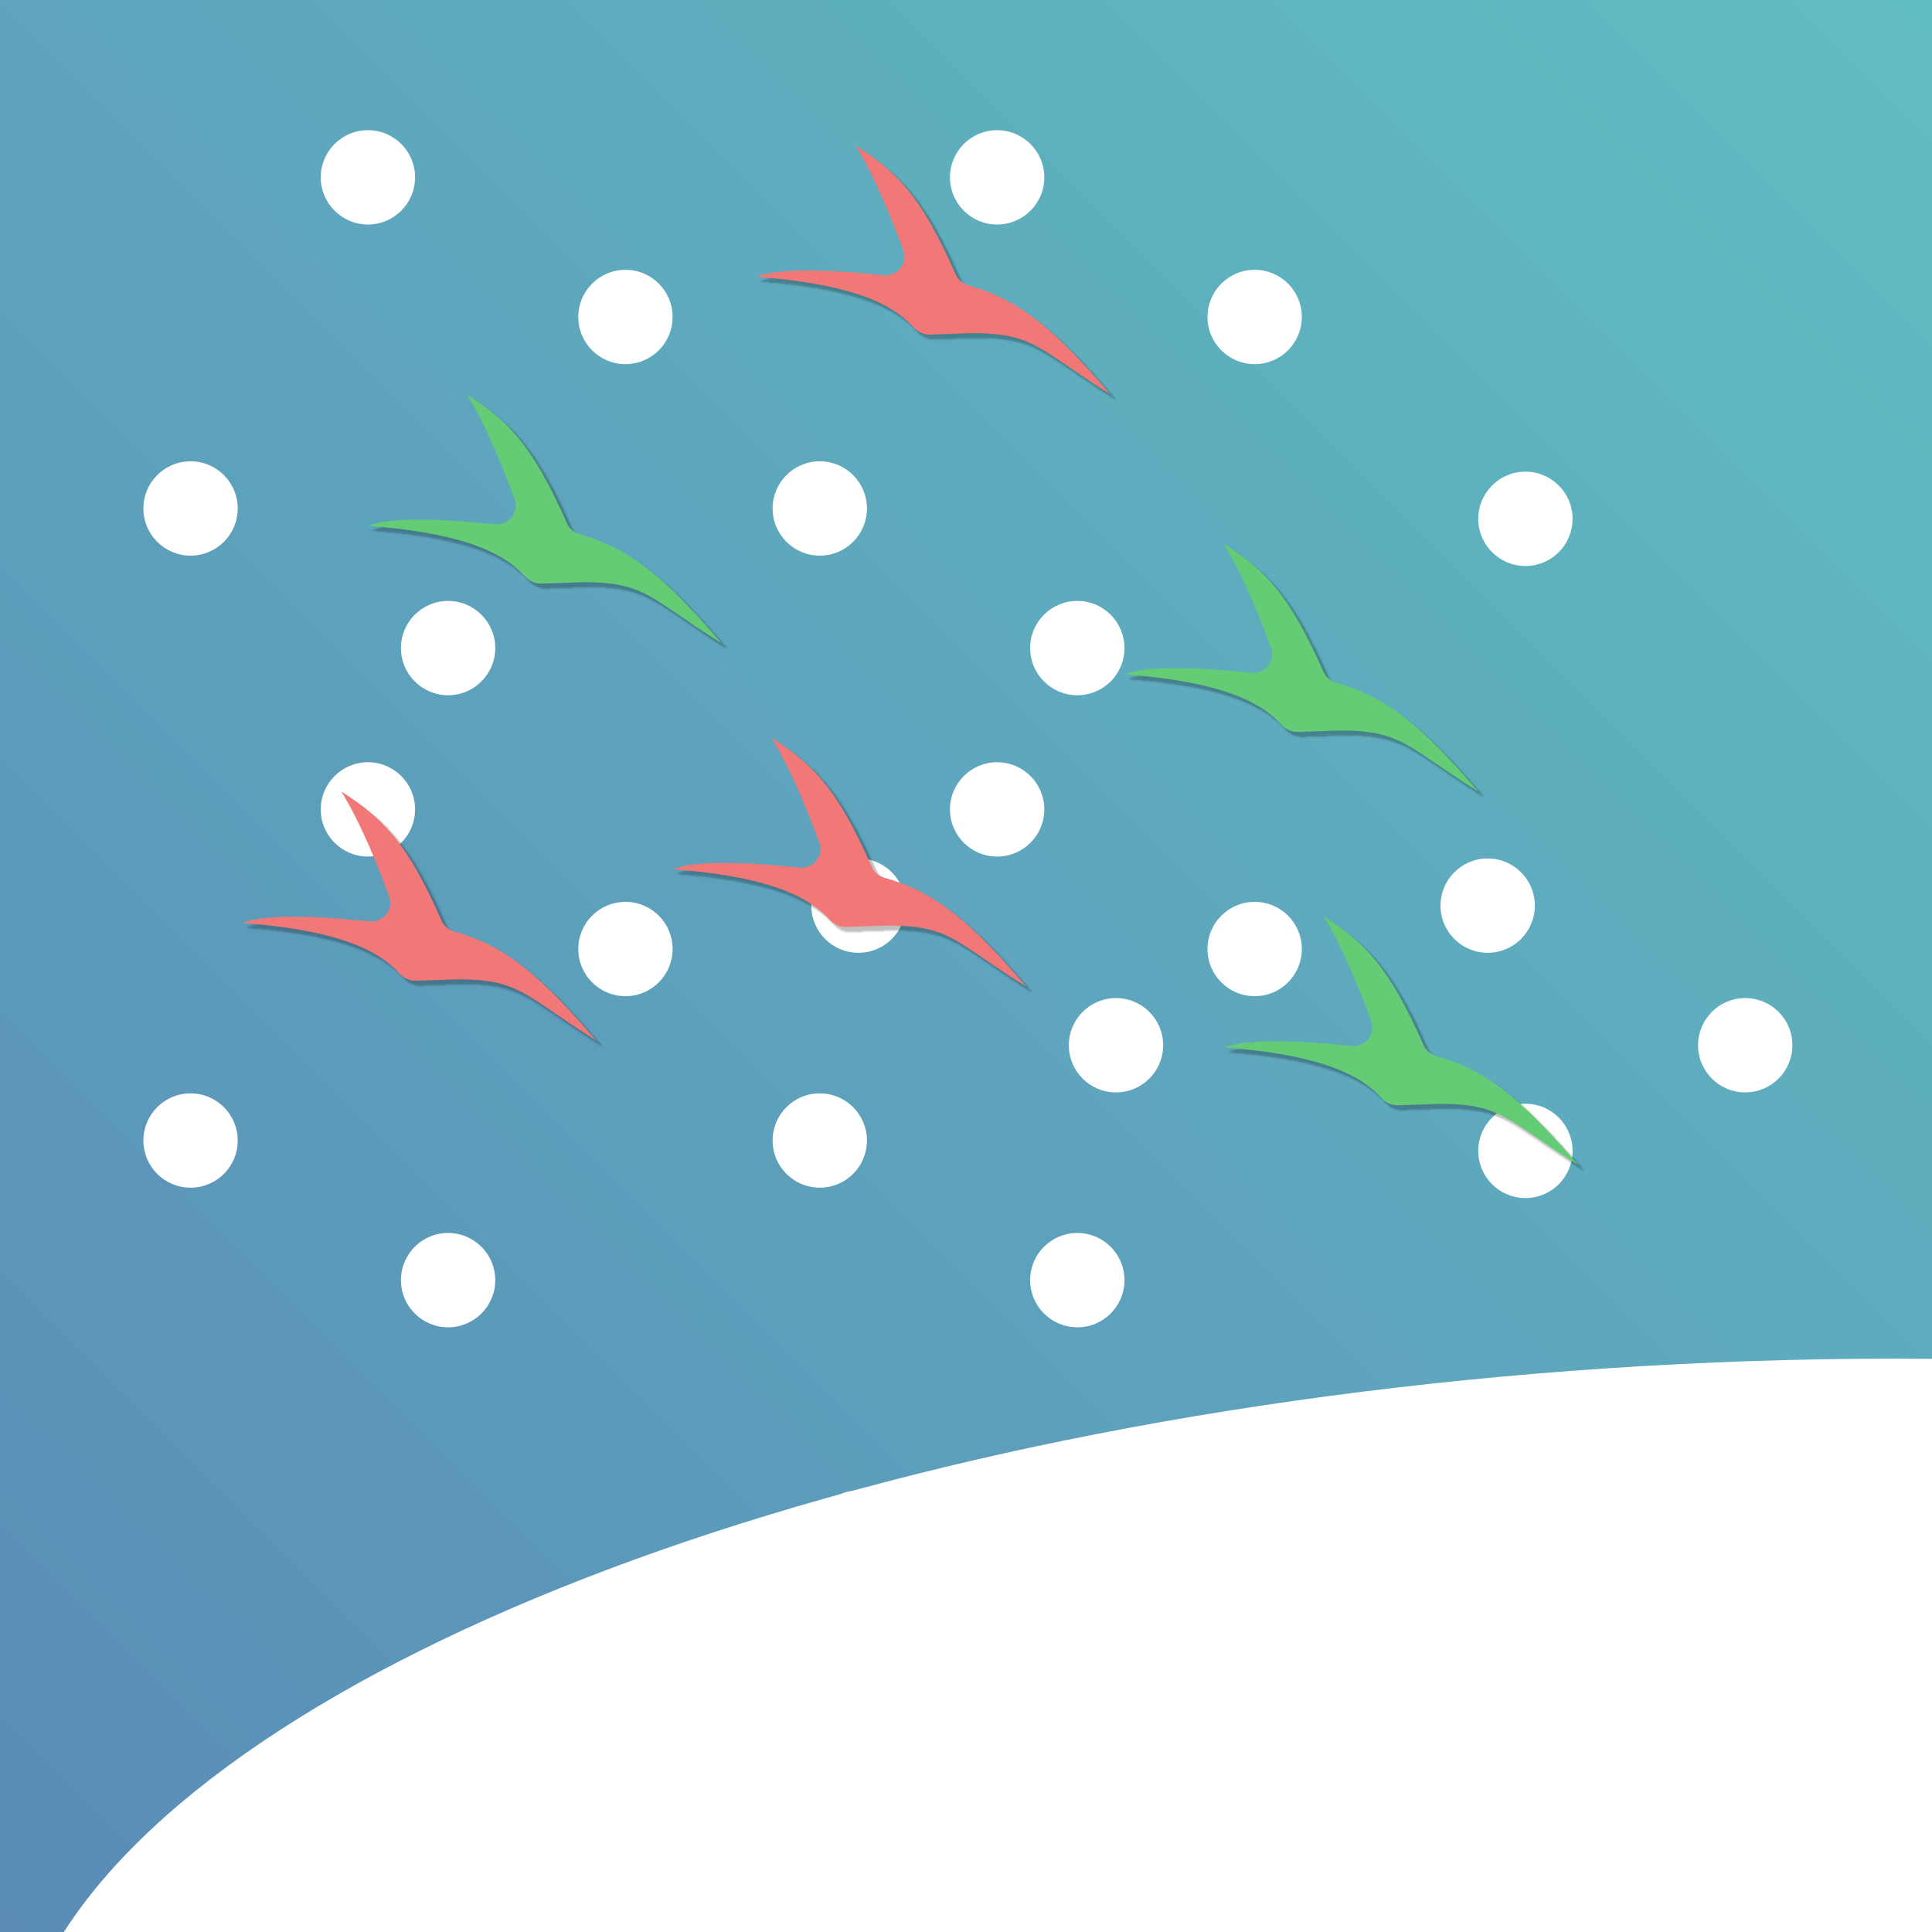
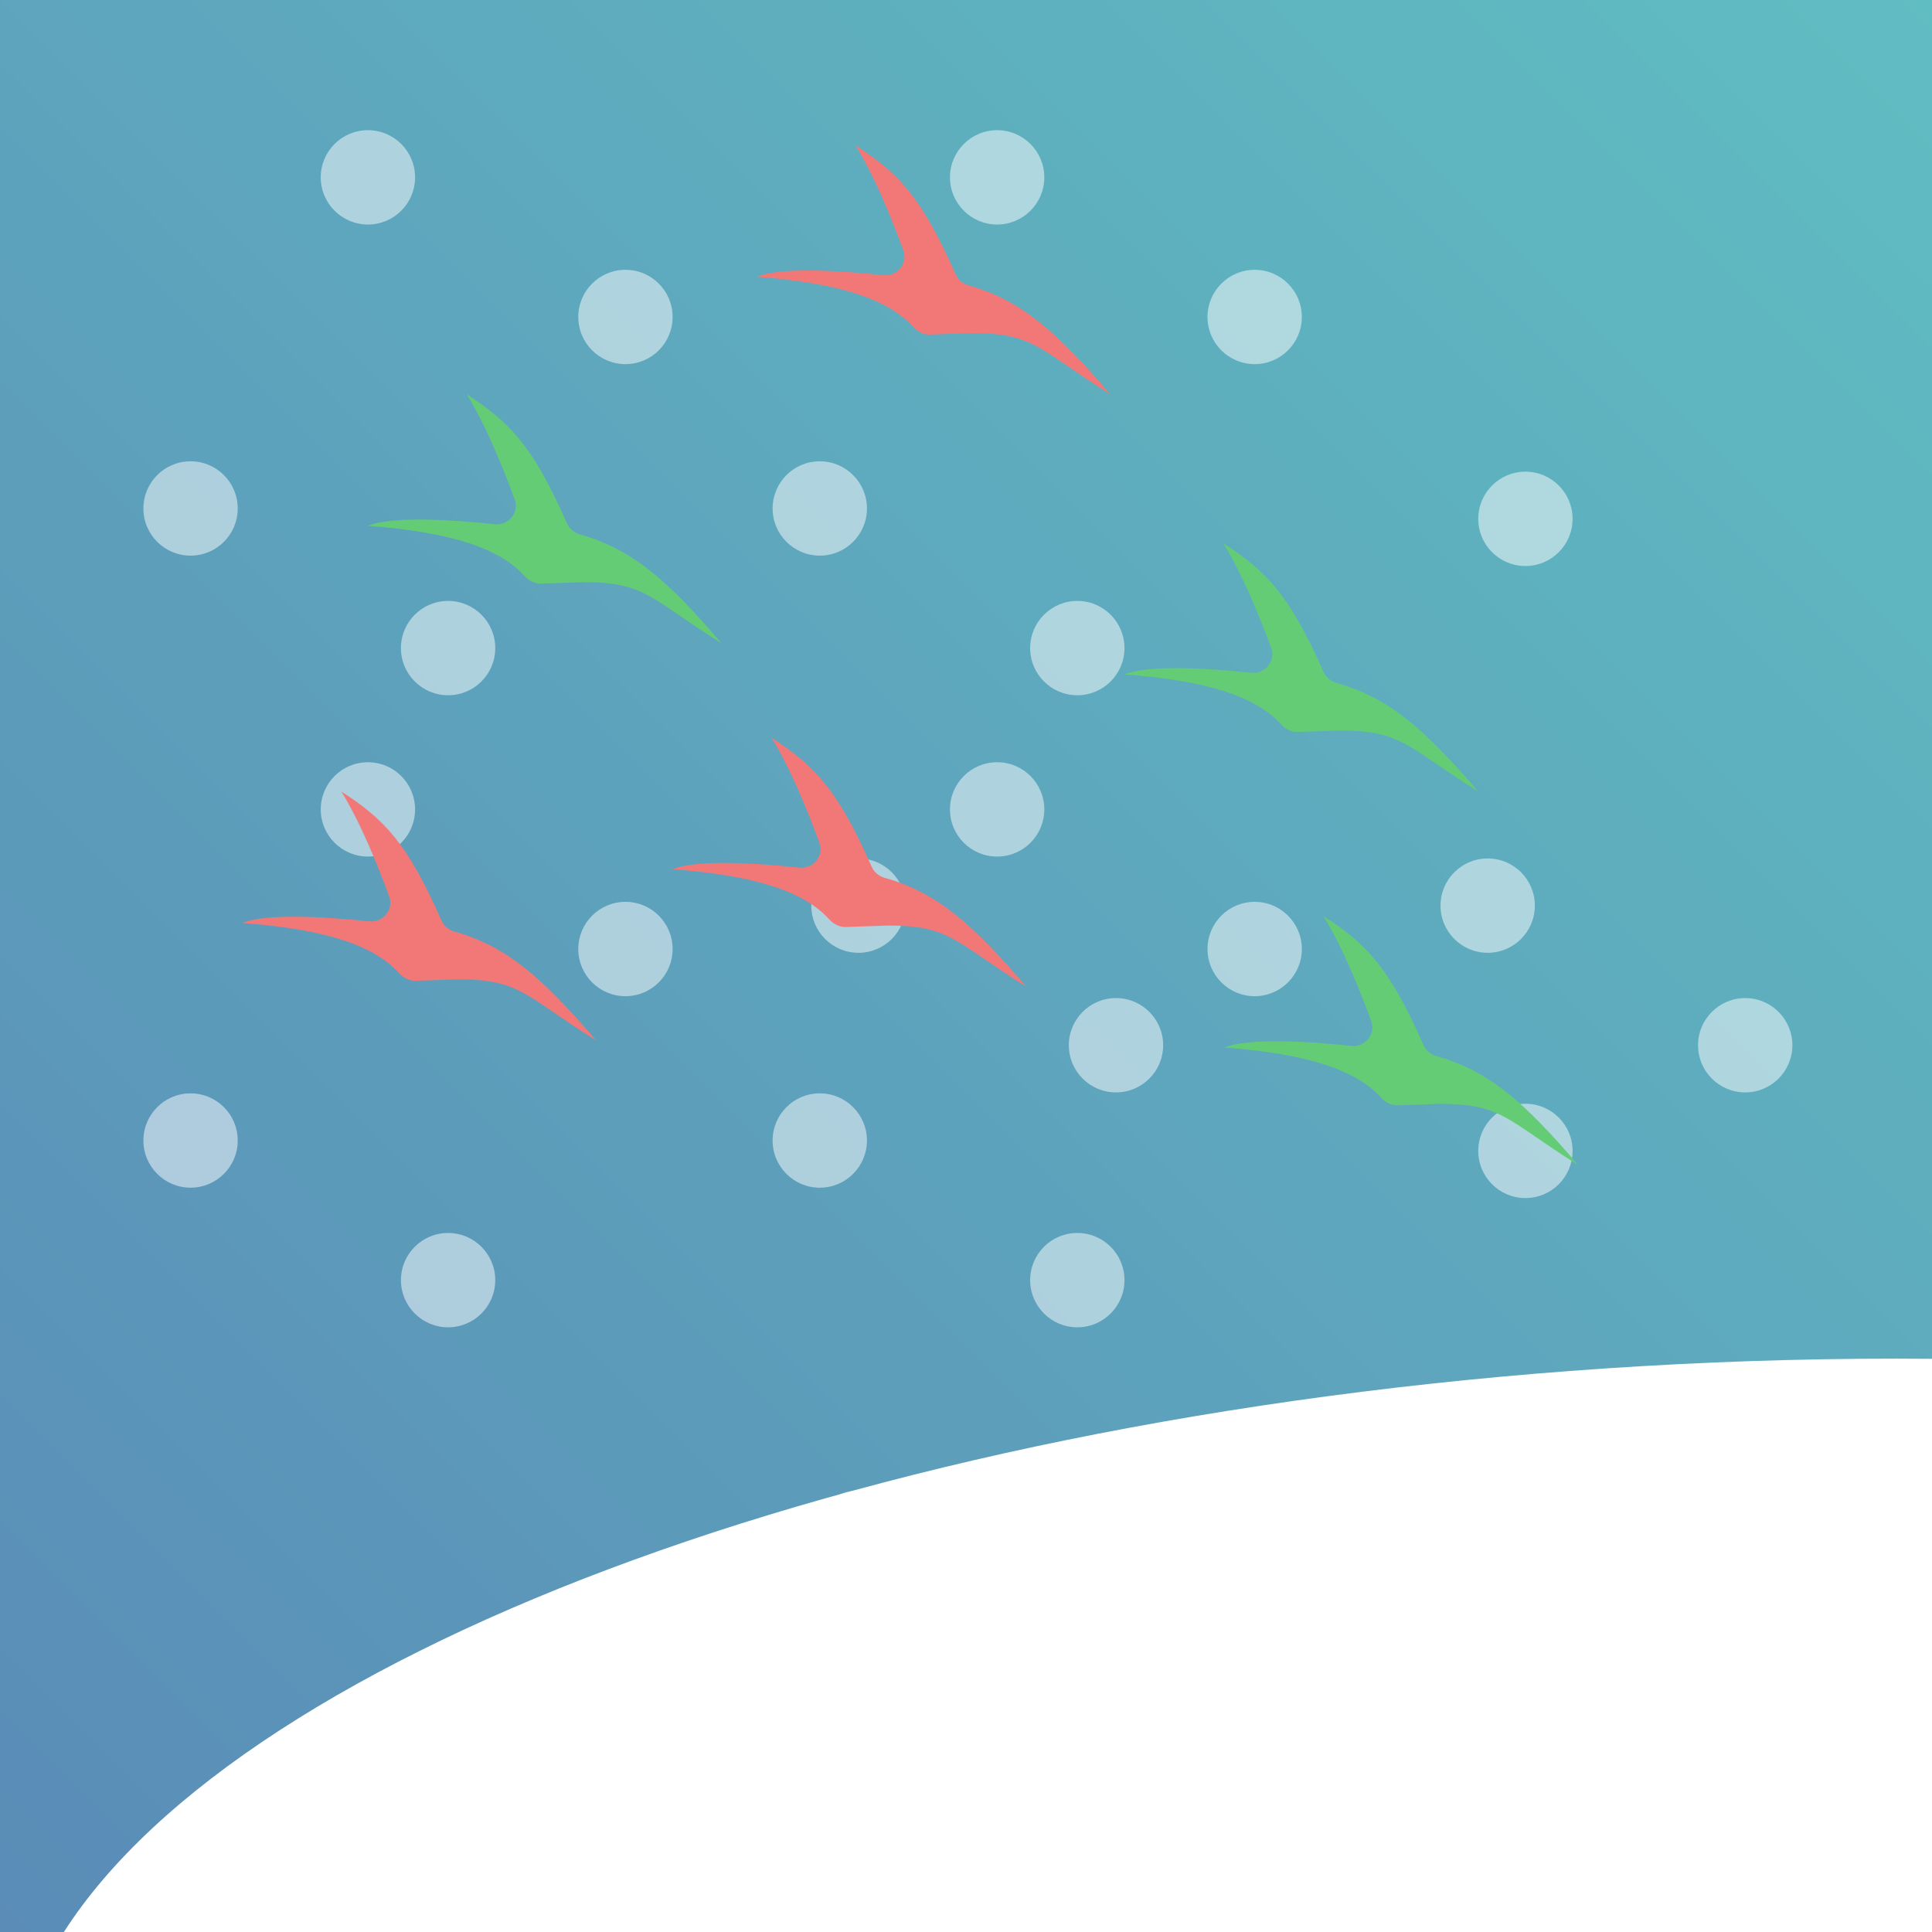
- <svg xmlns="http://www.w3.org/2000/svg" width="2048" height="2048" fill="none">
-   <g clip-path="url(#a)">
-     <path fill="url(#b)" d="M0 0h2048v2048H0z" />
-     <path fill="#000" fill-opacity=".2" d="M0 0h2048v2048H0z" />
-     <circle cx="390" cy="188" r="50" fill="#fff" />
-     <circle cx="390" cy="858" r="50" fill="#fff" />
-     <circle cx="202" cy="539" r="50" fill="#fff" />
-     <circle cx="202" cy="1209" r="50" fill="#fff" />
-     <circle cx="910" cy="960" r="50" fill="#fff" />
-     <circle cx="910" cy="1630" r="50" fill="#fff" />
-     <circle cx="1057" cy="188" r="50" fill="#fff" />
-     <circle cx="1057" cy="858" r="50" fill="#fff" />
-     <circle cx="869" cy="539" r="50" fill="#fff" />
-     <circle cx="869" cy="1209" r="50" fill="#fff" />
-     <circle cx="1577" cy="960" r="50" fill="#fff" />
-     <circle cx="1577" cy="1630" r="50" fill="#fff" />
-     <circle cx="663" cy="336" r="50" fill="#fff" />
-     <circle cx="663" cy="1006" r="50" fill="#fff" />
-     <circle cx="475" cy="687" r="50" fill="#fff" />
-     <circle cx="475" cy="1357" r="50" fill="#fff" />
-     <circle cx="1183" cy="1108" r="50" fill="#fff" />
-     <circle cx="1183" cy="1778" r="50" fill="#fff" />
-     <circle cx="1330" cy="336" r="50" fill="#fff" />
-     <circle cx="1330" cy="1006" r="50" fill="#fff" />
-     <circle cx="1142" cy="687" r="50" fill="#fff" />
-     <circle cx="1142" cy="1357" r="50" fill="#fff" />
-     <circle cx="1617" cy="550" r="50" fill="#fff" />
-     <circle cx="1617" cy="1220" r="50" fill="#fff" />
-     <circle cx="1850" cy="1108" r="50" fill="#fff" />
-     <circle cx="1850" cy="1778" r="50" fill="#fff" />
-     <path d="M1740.16 1448.19C930.446 1495.91 260.306 1747.39 67.714 2048H2048v-607.59c-100.18-.9-203.05 1.61-307.84 7.78Z" fill="url(#c)" />
-     <g filter="url(#d)">
-       <path d="M1673 1235c-76.4-47.88-80.3-64.8-146.44-64.89l-44.92 1.55c-6.75.23-13.04-3.07-17.58-8.07-26.3-29.05-76.53-46.4-166.06-53.21 26.77-10.95 94.1-5.97 134.31-1.68 14.69 1.56 26.31-12.45 21.25-26.33-11.21-30.71-30.17-78.37-50.79-111.37 44.42 28.819 69.21 52.77 106.22 136.76 2.57 5.82 7.72 10.09 13.85 11.8 55.91 15.59 93.48 49.47 150.16 115.44Z" fill="#65CC76" />
-     </g>
-     <g filter="url(#e)">
-       <path d="M1567 839c-76.4-47.697-80.3-64.553-146.44-64.647l-44.94 1.549c-6.74.232-13.02-3.056-17.56-8.046-26.3-28.932-76.53-46.215-166.06-53.006 26.77-10.902 94.08-5.948 134.29-1.678 14.7 1.56 26.3-12.468 21.22-26.344-11.21-30.602-30.15-77.994-50.74-110.828 44.42 28.707 69.2 52.562 106.21 136.215 2.57 5.813 7.73 10.075 13.86 11.777 55.91 15.536 93.48 49.287 150.16 115.008Z" fill="#65CC76" />
-     </g>
-     <g filter="url(#f)">
-       <path d="M632 1103c-76.401-47.88-80.3-64.8-146.439-64.89l-44.917 1.55c-6.753.23-13.047-3.07-17.583-8.07-26.298-29.05-76.529-46.396-166.061-53.213 26.772-10.944 94.101-5.968 134.314-1.681 14.688 1.565 26.303-12.445 21.242-26.323-11.201-30.714-30.166-78.37-50.784-111.373 44.423 28.819 69.205 52.766 106.219 136.756 2.565 5.82 7.723 10.091 13.849 11.8C537.755 1003.15 575.325 1037.03 632 1103Z" fill="#F27878" />
-     </g>
-     <g filter="url(#g)">
-       <path d="M1088 1046c-76.4-47.878-80.3-64.799-146.439-64.892l-44.917 1.553c-6.753.234-13.047-3.067-17.583-8.075-26.298-29.043-76.529-46.392-166.061-53.209 26.772-10.944 94.101-5.968 134.314-1.681 14.688 1.565 26.303-12.445 21.242-26.323-11.201-30.714-30.166-78.37-50.784-111.373 44.423 28.819 69.205 52.766 106.219 136.756 2.565 5.82 7.723 10.091 13.849 11.8 55.915 15.595 93.48 49.475 150.16 115.444Z" fill="#F27878" />
-     </g>
-     <g filter="url(#h)">
-       <path d="M765 682c-76.401-47.878-80.3-64.799-146.439-64.892l-44.917 1.553c-6.753.234-13.047-3.067-17.583-8.075-26.298-29.043-76.529-46.392-166.061-53.209 26.772-10.944 94.101-5.968 134.314-1.681 14.688 1.565 26.303-12.445 21.242-26.323-11.201-30.714-30.166-78.37-50.784-111.373 44.423 28.819 69.205 52.766 106.219 136.756 2.565 5.82 7.723 10.091 13.849 11.8C670.755 582.151 708.325 616.031 765 682Z" fill="#65CC76" />
-     </g>
-     <g filter="url(#i)">
-       <path d="M1177 418c-76.4-47.878-80.3-64.799-146.44-64.892l-44.916 1.553c-6.753.234-13.047-3.067-17.583-8.075-26.298-29.043-76.529-46.392-166.061-53.209 26.772-10.944 94.101-5.968 134.314-1.681 14.688 1.565 26.303-12.445 21.242-26.323-11.201-30.714-30.166-78.37-50.784-111.373 44.423 28.819 69.205 52.766 106.218 136.756 2.57 5.82 7.72 10.091 13.85 11.8 55.91 15.595 93.48 49.475 150.16 115.444Z" fill="#F27878" />
-     </g>
+ <svg xmlns="http://www.w3.org/2000/svg" width="2048" height="2048" viewBox="0 0 2048 2048" fill="none">
+   <g clip-path="url(#clip0_3645_7467)">
+     <rect width="2048" height="2048" fill="url(#paint0_linear_3645_7467)" />
+     <rect width="2048" height="2048" fill="black" fill-opacity="0.2" />
+     <circle cx="390" cy="188" r="50" fill="white" fill-opacity="0.5" />
+     <circle cx="390" cy="858" r="50" fill="white" fill-opacity="0.5" />
+     <circle cx="202" cy="539" r="50" fill="white" fill-opacity="0.5" />
+     <circle cx="202" cy="1209" r="50" fill="white" fill-opacity="0.5" />
+     <circle cx="910" cy="960" r="50" fill="white" fill-opacity="0.5" />
+     <circle cx="910" cy="1630" r="50" fill="white" fill-opacity="0.5" />
+     <circle cx="1057" cy="188" r="50" fill="white" fill-opacity="0.5" />
+     <circle cx="1057" cy="858" r="50" fill="white" fill-opacity="0.5" />
+     <circle cx="869" cy="539" r="50" fill="white" fill-opacity="0.5" />
+     <circle cx="869" cy="1209" r="50" fill="white" fill-opacity="0.5" />
+     <circle cx="1577" cy="960" r="50" fill="white" fill-opacity="0.5" />
+     <circle cx="1577" cy="1630" r="50" fill="white" fill-opacity="0.5" />
+     <circle cx="663" cy="336" r="50" fill="white" fill-opacity="0.5" />
+     <circle cx="663" cy="1006" r="50" fill="white" fill-opacity="0.5" />
+     <circle cx="475" cy="687" r="50" fill="white" fill-opacity="0.5" />
+     <circle cx="475" cy="1357" r="50" fill="white" fill-opacity="0.5" />
+     <circle cx="1183" cy="1108" r="50" fill="white" fill-opacity="0.5" />
+     <circle cx="1183" cy="1778" r="50" fill="white" fill-opacity="0.5" />
+     <circle cx="1330" cy="336" r="50" fill="white" fill-opacity="0.5" />
+     <circle cx="1330" cy="1006" r="50" fill="white" fill-opacity="0.5" />
+     <circle cx="1142" cy="687" r="50" fill="white" fill-opacity="0.5" />
+     <circle cx="1142" cy="1357" r="50" fill="white" fill-opacity="0.5" />
+     <circle cx="1617" cy="550" r="50" fill="white" fill-opacity="0.5" />
+     <circle cx="1617" cy="1220" r="50" fill="white" fill-opacity="0.5" />
+     <circle cx="1850" cy="1108" r="50" fill="white" fill-opacity="0.5" />
+     <circle cx="1850" cy="1778" r="50" fill="white" fill-opacity="0.5" />
+     <path d="M1740.16 1448.19C930.446 1495.91 260.306 1747.39 67.714 2048H2048L2048 1440.41C1947.82 1439.51 1844.95 1442.02 1740.16 1448.19Z" fill="url(#paint1_linear_3645_7467)" />
+     <path d="M1673 1235C1596.6 1187.12 1592.7 1170.2 1526.56 1170.11L1481.64 1171.66C1474.89 1171.89 1468.6 1168.59 1464.06 1163.59C1437.76 1134.54 1387.53 1117.19 1298 1110.38C1324.77 1099.43 1392.1 1104.41 1432.31 1108.7C1447 1110.26 1458.62 1096.25 1453.56 1082.37C1442.35 1051.66 1423.39 1004 1402.77 971C1447.19 999.819 1471.98 1023.77 1508.99 1107.76C1511.56 1113.58 1516.71 1117.85 1522.84 1119.56C1578.75 1135.15 1616.32 1169.03 1673 1235Z" fill="#65CC76" />
+     <path d="M1567 839C1490.6 791.303 1486.7 774.447 1420.56 774.353L1375.62 775.902C1368.88 776.134 1362.6 772.846 1358.06 767.856C1331.76 738.924 1281.53 721.641 1192 714.85C1218.77 703.948 1286.08 708.902 1326.29 713.172C1340.99 714.732 1352.59 700.704 1347.51 686.828C1336.3 656.226 1317.36 608.834 1296.77 576C1341.19 604.707 1365.97 628.562 1402.98 712.215C1405.55 718.028 1410.71 722.29 1416.84 723.992C1472.75 739.528 1510.32 773.279 1567 839Z" fill="#65CC76" />
+     <path d="M632 1103C555.599 1055.12 551.7 1038.2 485.561 1038.11L440.644 1039.66C433.891 1039.89 427.597 1036.59 423.061 1031.59C396.763 1002.54 346.532 985.194 257 978.377C283.772 967.433 351.101 972.409 391.314 976.696C406.002 978.261 417.617 964.251 412.556 950.373C401.355 919.659 382.39 872.003 361.772 839C406.195 867.819 430.977 891.766 467.991 975.756C470.556 981.576 475.714 985.847 481.84 987.556C537.755 1003.15 575.325 1037.03 632 1103Z" fill="#F27878" />
+     <path d="M1088 1046C1011.6 998.122 1007.7 981.201 941.561 981.108L896.644 982.661C889.891 982.895 883.597 979.594 879.061 974.586C852.763 945.543 802.532 928.194 713 921.377C739.772 910.433 807.101 915.409 847.314 919.696C862.002 921.261 873.617 907.251 868.556 893.373C857.355 862.659 838.39 815.003 817.772 782C862.195 810.819 886.977 834.766 923.991 918.756C926.556 924.576 931.714 928.847 937.84 930.556C993.755 946.151 1031.32 980.031 1088 1046Z" fill="#F27878" />
+     <path d="M765 682C688.599 634.122 684.7 617.201 618.561 617.108L573.644 618.661C566.891 618.895 560.597 615.594 556.061 610.586C529.763 581.543 479.532 564.194 390 557.377C416.772 546.433 484.101 551.409 524.314 555.696C539.002 557.261 550.617 543.251 545.556 529.373C534.355 498.659 515.39 451.003 494.772 418C539.195 446.819 563.977 470.766 600.991 554.756C603.556 560.576 608.714 564.847 614.84 566.556C670.755 582.151 708.325 616.031 765 682Z" fill="#65CC76" />
+     <path d="M1177 418C1100.6 370.122 1096.7 353.201 1030.56 353.108L985.644 354.661C978.891 354.895 972.597 351.594 968.061 346.586C941.763 317.543 891.532 300.194 802 293.377C828.772 282.433 896.101 287.409 936.314 291.696C951.002 293.261 962.617 279.251 957.556 265.373C946.355 234.659 927.39 187.003 906.772 154C951.195 182.819 975.977 206.766 1012.99 290.756C1015.56 296.576 1020.71 300.847 1026.84 302.556C1082.75 318.151 1120.32 352.031 1177 418Z" fill="#F27878" />
  </g>
  <defs>
-     <filter id="d" x="1298" y="971" width="382.5" height="271.5" filterUnits="userSpaceOnUse" color-interpolation-filters="sRGB">
-       <feFlood flood-opacity="0" result="BackgroundImageFix" />
-       <feColorMatrix in="SourceAlpha" values="0 0 0 0 0 0 0 0 0 0 0 0 0 0 0 0 0 0 127 0" result="hardAlpha" />
-       <feOffset dx="5" dy="5" />
-       <feGaussianBlur stdDeviation="1.25" />
-       <feColorMatrix values="0 0 0 0 0 0 0 0 0 0 0 0 0 0 0 0 0 0 0.25 0" />
-       <feBlend in2="BackgroundImageFix" result="effect1_dropShadow_3645_7563" />
-       <feBlend in="SourceGraphic" in2="effect1_dropShadow_3645_7563" result="shape" />
-     </filter>
-     <filter id="e" x="1192" y="576" width="382.5" height="270.5" filterUnits="userSpaceOnUse" color-interpolation-filters="sRGB">
-       <feFlood flood-opacity="0" result="BackgroundImageFix" />
-       <feColorMatrix in="SourceAlpha" values="0 0 0 0 0 0 0 0 0 0 0 0 0 0 0 0 0 0 127 0" result="hardAlpha" />
-       <feOffset dx="5" dy="5" />
-       <feGaussianBlur stdDeviation="1.25" />
-       <feColorMatrix values="0 0 0 0 0 0 0 0 0 0 0 0 0 0 0 0 0 0 0.25 0" />
-       <feBlend in2="BackgroundImageFix" result="effect1_dropShadow_3645_7563" />
-       <feBlend in="SourceGraphic" in2="effect1_dropShadow_3645_7563" result="shape" />
-     </filter>
-     <filter id="f" x="257" y="839" width="382.5" height="271.5" filterUnits="userSpaceOnUse" color-interpolation-filters="sRGB">
-       <feFlood flood-opacity="0" result="BackgroundImageFix" />
-       <feColorMatrix in="SourceAlpha" values="0 0 0 0 0 0 0 0 0 0 0 0 0 0 0 0 0 0 127 0" result="hardAlpha" />
-       <feOffset dx="5" dy="5" />
-       <feGaussianBlur stdDeviation="1.25" />
-       <feColorMatrix values="0 0 0 0 0 0 0 0 0 0 0 0 0 0 0 0 0 0 0.25 0" />
-       <feBlend in2="BackgroundImageFix" result="effect1_dropShadow_3645_7563" />
-       <feBlend in="SourceGraphic" in2="effect1_dropShadow_3645_7563" result="shape" />
-     </filter>
-     <filter id="g" x="713" y="782" width="382.5" height="271.5" filterUnits="userSpaceOnUse" color-interpolation-filters="sRGB">
-       <feFlood flood-opacity="0" result="BackgroundImageFix" />
-       <feColorMatrix in="SourceAlpha" values="0 0 0 0 0 0 0 0 0 0 0 0 0 0 0 0 0 0 127 0" result="hardAlpha" />
-       <feOffset dx="5" dy="5" />
-       <feGaussianBlur stdDeviation="1.25" />
-       <feColorMatrix values="0 0 0 0 0 0 0 0 0 0 0 0 0 0 0 0 0 0 0.25 0" />
-       <feBlend in2="BackgroundImageFix" result="effect1_dropShadow_3645_7563" />
-       <feBlend in="SourceGraphic" in2="effect1_dropShadow_3645_7563" result="shape" />
-     </filter>
-     <filter id="h" x="390" y="418" width="382.5" height="271.5" filterUnits="userSpaceOnUse" color-interpolation-filters="sRGB">
-       <feFlood flood-opacity="0" result="BackgroundImageFix" />
-       <feColorMatrix in="SourceAlpha" values="0 0 0 0 0 0 0 0 0 0 0 0 0 0 0 0 0 0 127 0" result="hardAlpha" />
-       <feOffset dx="5" dy="5" />
-       <feGaussianBlur stdDeviation="1.25" />
-       <feColorMatrix values="0 0 0 0 0 0 0 0 0 0 0 0 0 0 0 0 0 0 0.25 0" />
-       <feBlend in2="BackgroundImageFix" result="effect1_dropShadow_3645_7563" />
-       <feBlend in="SourceGraphic" in2="effect1_dropShadow_3645_7563" result="shape" />
-     </filter>
-     <filter id="i" x="802" y="154" width="382.5" height="271.5" filterUnits="userSpaceOnUse" color-interpolation-filters="sRGB">
-       <feFlood flood-opacity="0" result="BackgroundImageFix" />
-       <feColorMatrix in="SourceAlpha" values="0 0 0 0 0 0 0 0 0 0 0 0 0 0 0 0 0 0 127 0" result="hardAlpha" />
-       <feOffset dx="5" dy="5" />
-       <feGaussianBlur stdDeviation="1.25" />
-       <feColorMatrix values="0 0 0 0 0 0 0 0 0 0 0 0 0 0 0 0 0 0 0.25 0" />
-       <feBlend in2="BackgroundImageFix" result="effect1_dropShadow_3645_7563" />
-       <feBlend in="SourceGraphic" in2="effect1_dropShadow_3645_7563" result="shape" />
-     </filter>
-     <linearGradient id="b" x1="2048" y1="0" x2="0" y2="2048" gradientUnits="userSpaceOnUse">
+     <linearGradient id="paint0_linear_3645_7467" x1="2048" y1="0" x2="0" y2="2048" gradientUnits="userSpaceOnUse">
      <stop stop-color="#78ECF2" />
      <stop offset="1" stop-color="#71AFE5" />
    </linearGradient>
-     <linearGradient id="c" x1="-28" y1="1552.39" x2="1925.63" y2="2212.59" gradientUnits="userSpaceOnUse">
-       <stop stop-color="#fff" />
-       <stop offset=".927" stop-color="#fff" />
+     <linearGradient id="paint1_linear_3645_7467" x1="-28" y1="1552.39" x2="1925.63" y2="2212.59" gradientUnits="userSpaceOnUse">
+       <stop stop-color="white" />
+       <stop offset="0.927" stop-color="white" />
    </linearGradient>
-     <clipPath id="a">
-       <path fill="#fff" d="M0 0h2048v2048H0z" />
+     <clipPath id="clip0_3645_7467">
+       <rect width="2048" height="2048" fill="white" />
    </clipPath>
  </defs>
</svg>
